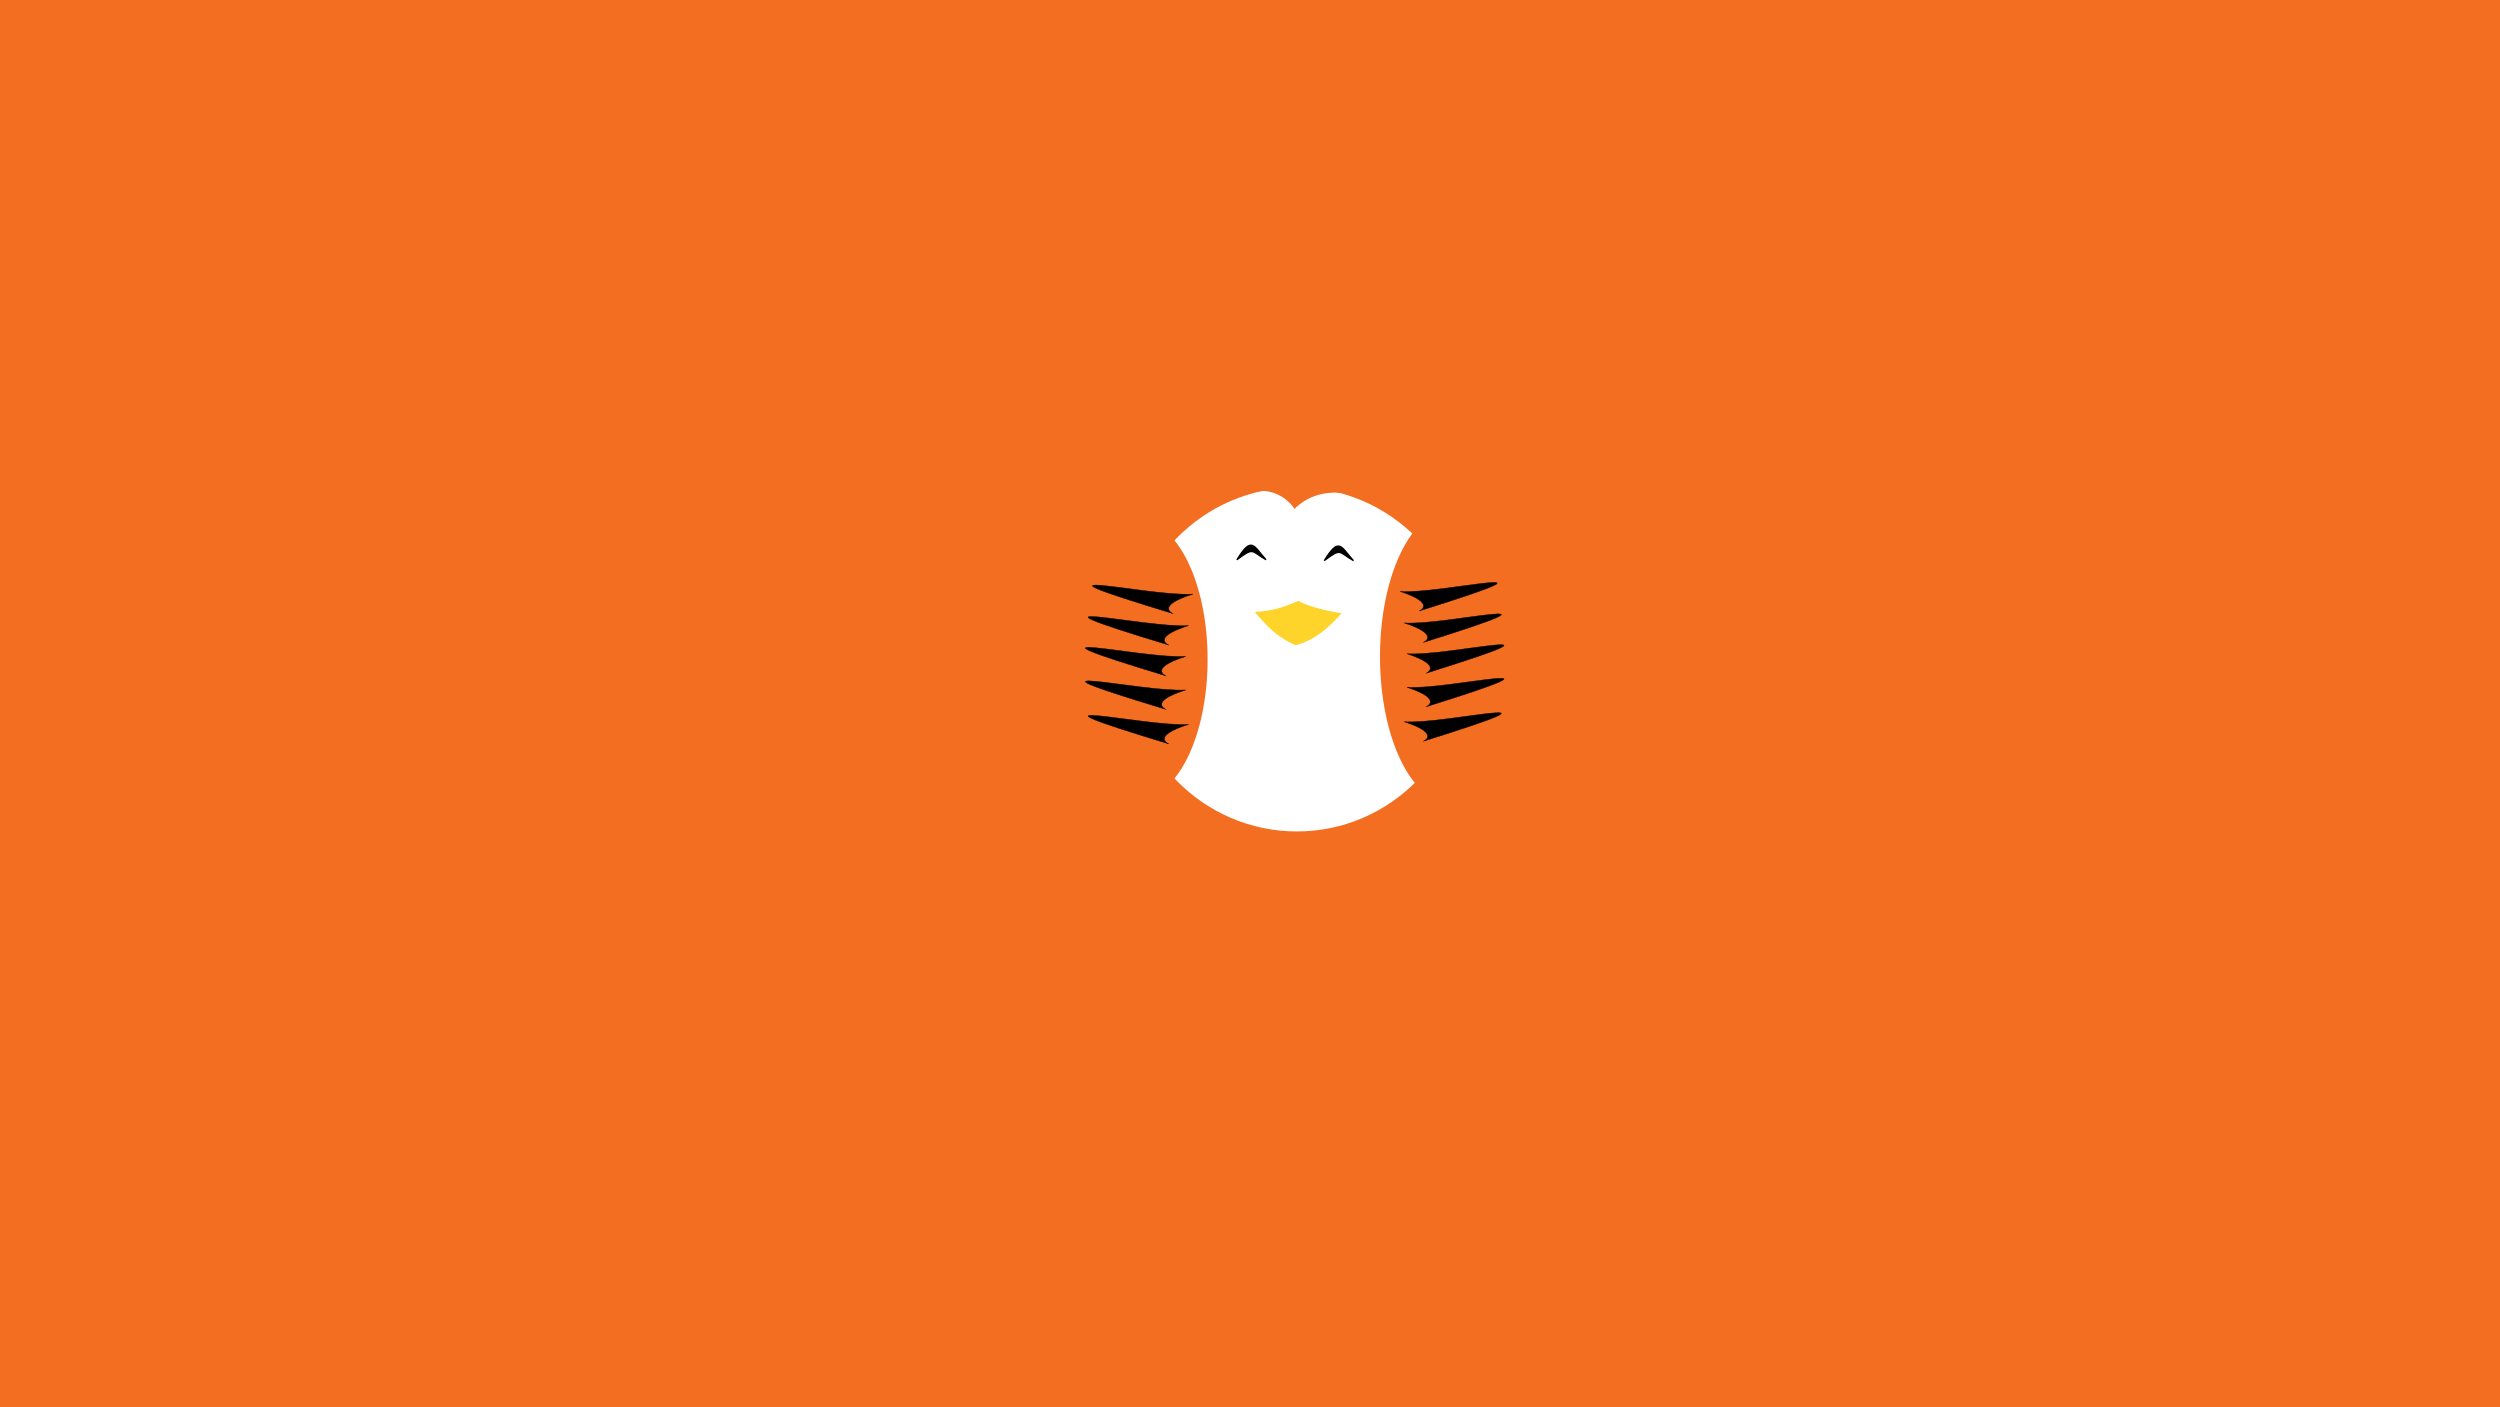
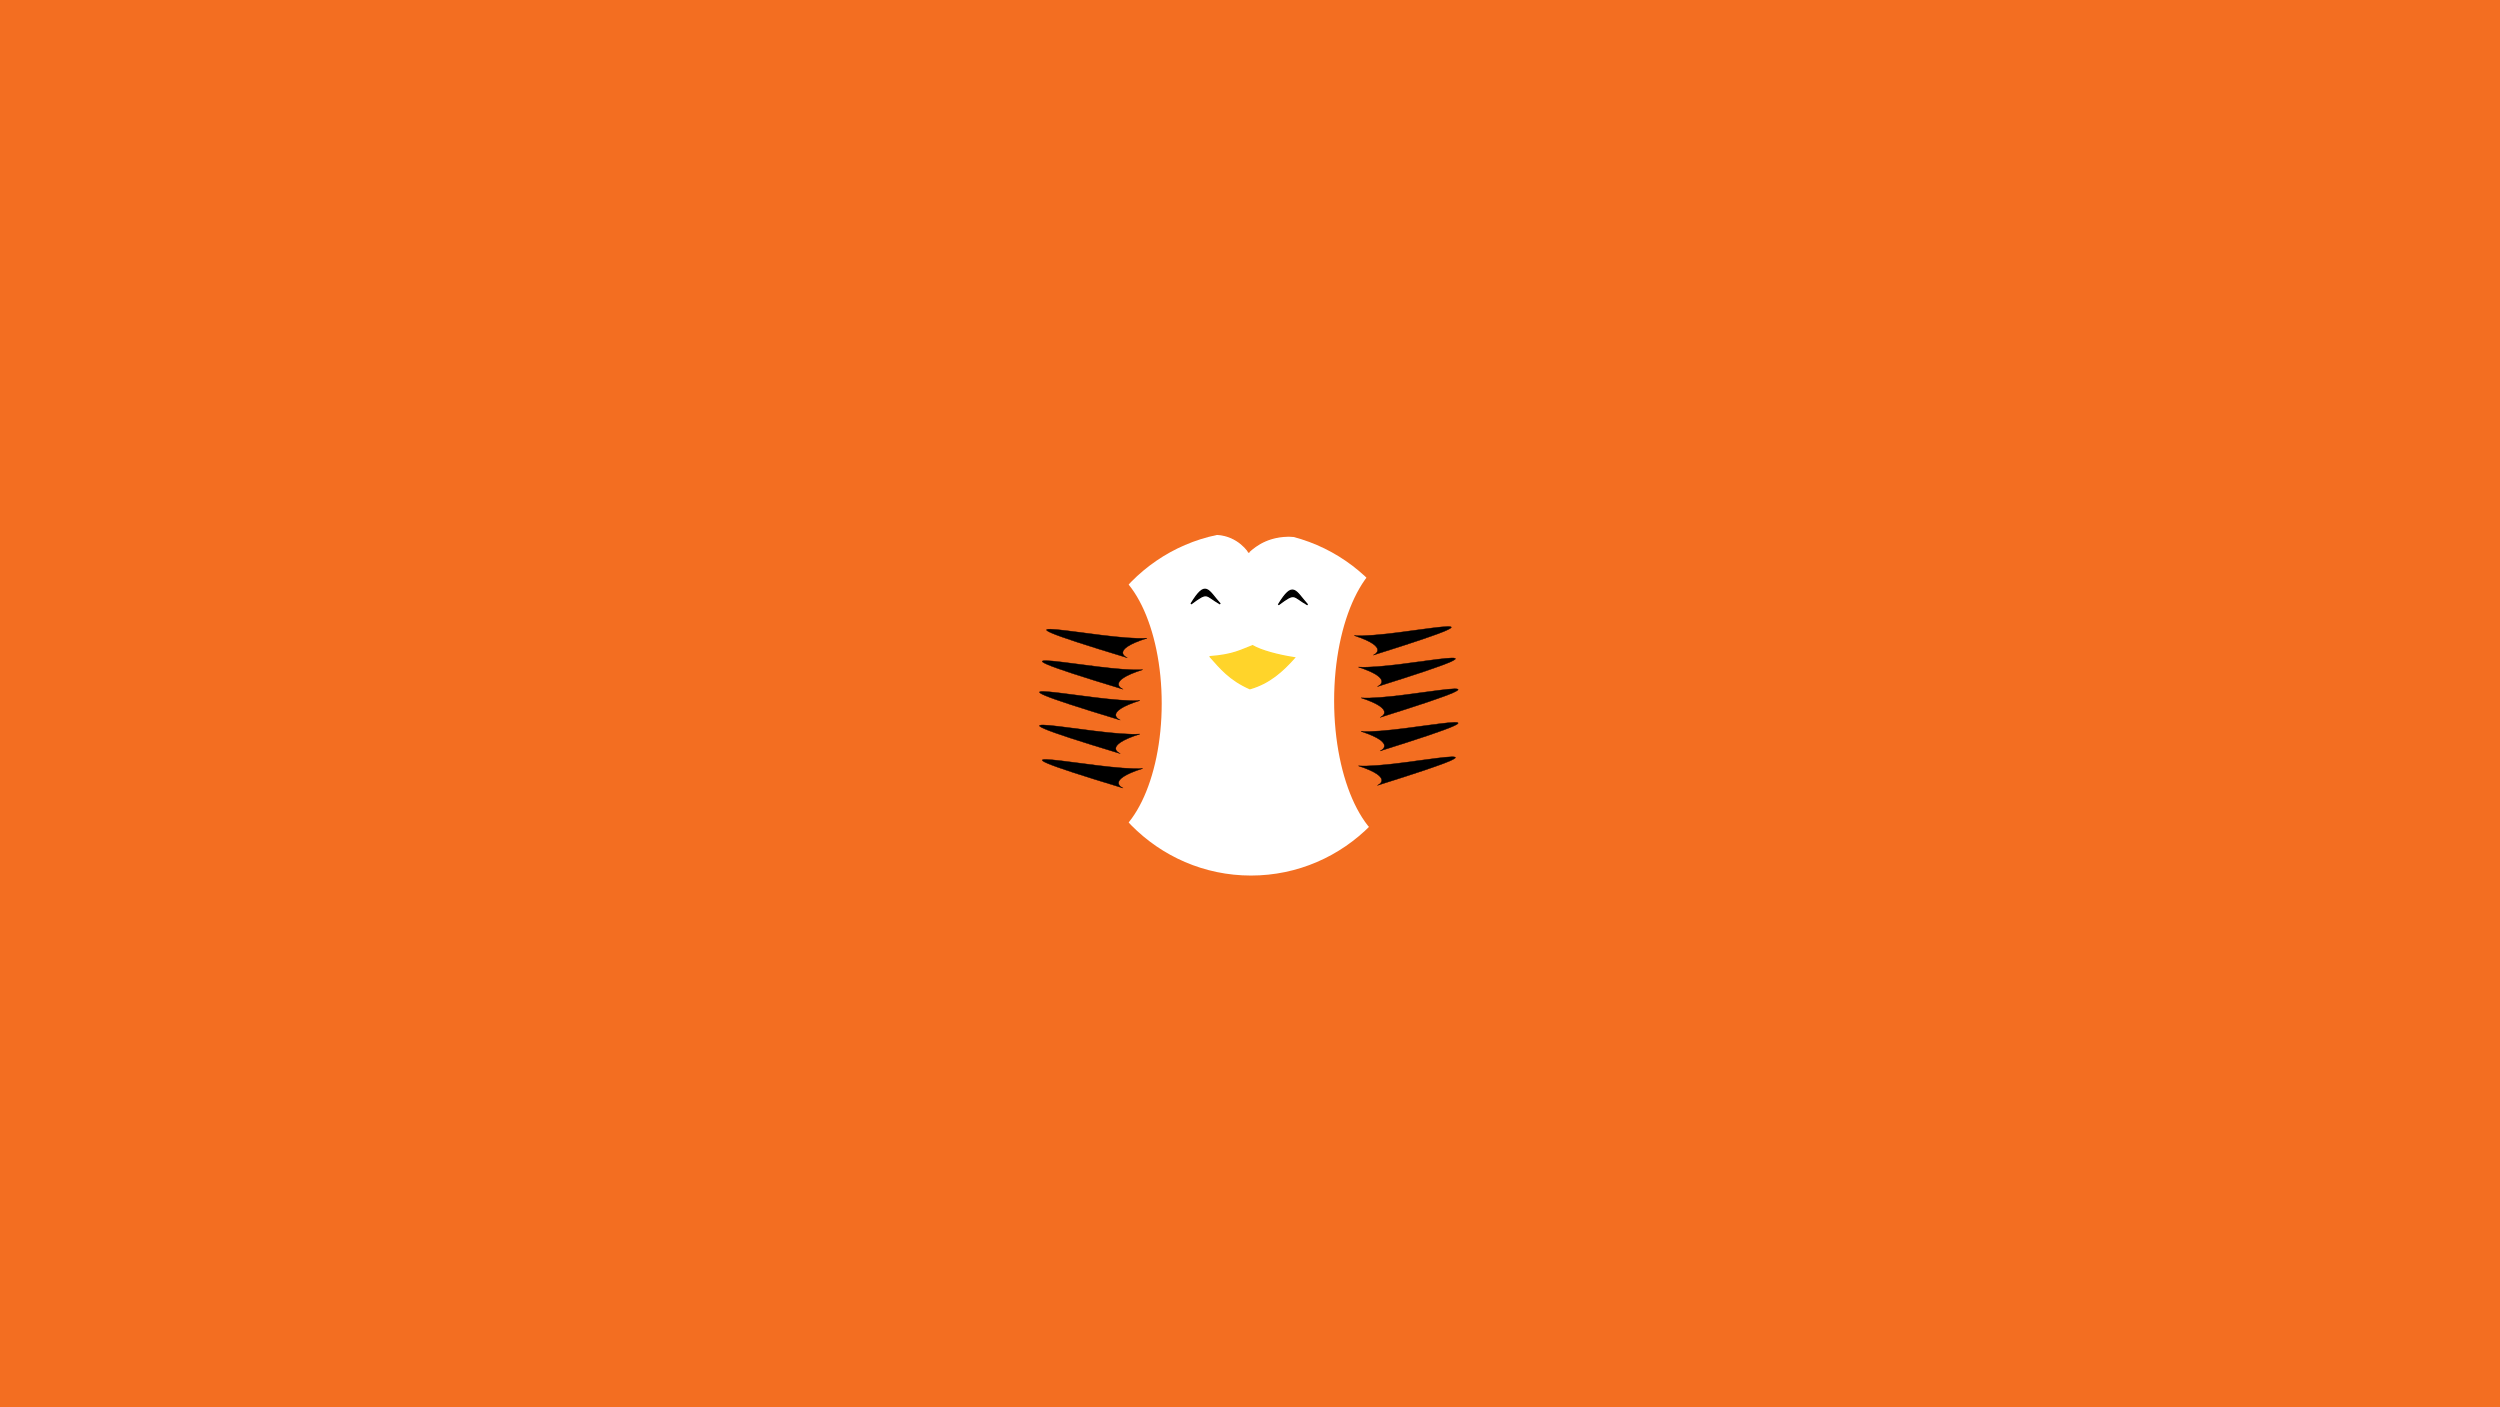
<svg xmlns="http://www.w3.org/2000/svg" width="1920" height="1080" viewBox="0 0 508 285.75" version="1.1" id="svg134">
  <defs id="defs128" />
  <g id="layer1" transform="translate(0,-11.24998)" style="display:inline">
-     <rect id="rect281" width="509.273" height="287.552" x="0" y="10.819" style="stroke-width:0.265;fill:#f36e21;fill-opacity:1" />
+     <rect id="rect281" width="509.273" height="287.552" x="0" y="10.819" style="fill:#f36e21;fill-opacity:1;stroke-width:0.265" />
  </g>
  <g id="layer2" style="display:inline">
-     <ellipse style="display:inline;opacity:1;fill:#f36e21;fill-opacity:1;stroke:#f36e21;stroke-width:0.513;stroke-miterlimit:4;stroke-dasharray:none;stroke-opacity:1" id="path3336" cx="263.323" cy="133.912" rx="46.815" ry="47.478" />
-     <ellipse style="display:inline;opacity:1;fill:#ffffff;fill-opacity:1;stroke:#f36e21;stroke-width:0.491;stroke-miterlimit:4;stroke-dasharray:none;stroke-opacity:1" id="path3370" cx="263.52" cy="133.992" rx="34.673" ry="35.202" />
-     <path style="display:inline;fill:#f36e21;fill-opacity:1;fill-rule:evenodd;stroke:#f36e21;stroke-width:0.279px;stroke-linecap:butt;stroke-linejoin:miter;stroke-opacity:1" d="m 264.23,98.053 c -3.537,0.035 -6.235,1.149 -9.43,1.623 5.021,-0.709 7.786,2.743 8.252,3.491 1.436,-1.287 4.363,-3.709 10.044,-3.121 -3.633,-1.536 -6.446,-2.017 -8.866,-1.993 z m -1.178,5.114 c -0.009,0.008 -0.021,0.018 -0.029,0.025 0.125,0.178 0.133,0.141 0.029,-0.025 z" id="path3372" />
-     <path style="display:inline;fill:#000000;stroke:#000000;stroke-width:0.265px;stroke-linecap:butt;stroke-linejoin:miter;stroke-opacity:1" d="m 269.095,113.92 c 3.023,-4.947 3.383,-2.82 5.921,0 -3.069,-1.741 -2.362,-2.668 -5.921,0 z" id="path3739" />
-     <path style="display:inline;fill:#000000;stroke:#000000;stroke-width:0.265px;stroke-linecap:butt;stroke-linejoin:miter;stroke-opacity:1" d="m 251.34,113.745 c 3.023,-4.947 3.383,-2.82 5.921,0 -3.068,-1.741 -2.362,-2.668 -5.921,0 z" id="path3739-3" />
-     <path style="opacity:1;fill:#ffd42a;fill-rule:evenodd;stroke:#ffd42a;stroke-width:0.282;stroke-opacity:1" d="m 255.231,124.479 c 4.77,-0.363 6.322,-1.369 8.616,-2.227 1.708,1.014 5.228,1.951 8.496,2.446 -2.41,2.695 -5.068,5.142 -9.039,6.276 -4.114,-1.809 -5.991,-4.177 -8.073,-6.494 z" id="path3489" />
-     <ellipse ry="29.429" rx="14.061" cy="133.426" cx="294.771" id="ellipse4451" style="display:inline;opacity:1;fill:#f36e21;fill-opacity:1;stroke:#f36e21;stroke-width:0.587;stroke-miterlimit:4;stroke-dasharray:none;stroke-opacity:1" />
-     <ellipse ry="27.947" rx="13.674" cy="133.994" cx="231.427" id="ellipse4451-3" style="display:inline;opacity:1;fill:#f36e21;fill-opacity:1;stroke:#f36e21;stroke-width:0.564;stroke-miterlimit:4;stroke-dasharray:none;stroke-opacity:1" />
-     <path id="path4467-6" d="m 242.397,120.719 c -7.797,2.479 -3.993,3.982 -3.993,3.982 -34.952,-10.585 -4.576,-3.375 3.993,-3.982 z" style="display:inline;fill:#000000;fill-rule:evenodd;stroke:#000000;stroke-width:0.08px;stroke-linecap:butt;stroke-linejoin:miter;stroke-opacity:1" />
-     <path id="path4469-7" d="m 240.965,140.191 c -7.797,2.479 -3.993,3.982 -3.993,3.982 -34.952,-10.585 -4.576,-3.375 3.993,-3.982 z" style="display:inline;fill:#000000;fill-rule:evenodd;stroke:#000000;stroke-width:0.08px;stroke-linecap:butt;stroke-linejoin:miter;stroke-opacity:1" />
-     <path id="path4471-5" d="m 240.965,133.375 c -7.797,2.479 -3.993,3.982 -3.993,3.982 -34.952,-10.585 -4.576,-3.375 3.993,-3.982 z" style="display:inline;fill:#000000;fill-rule:evenodd;stroke:#000000;stroke-width:0.08px;stroke-linecap:butt;stroke-linejoin:miter;stroke-opacity:1" />
-     <path id="path4473-3" d="m 241.53,127.112 c -7.797,2.479 -3.993,3.982 -3.993,3.982 -34.952,-10.585 -4.576,-3.375 3.993,-3.982 z" style="display:inline;fill:#000000;fill-rule:evenodd;stroke:#000000;stroke-width:0.08px;stroke-linecap:butt;stroke-linejoin:miter;stroke-opacity:1" />
-     <path id="path4475-5" d="m 241.53,147.19 c -7.797,2.479 -3.993,3.982 -3.993,3.982 -34.952,-10.585 -4.576,-3.375 3.993,-3.982 z" style="display:inline;fill:#000000;fill-rule:evenodd;stroke:#000000;stroke-width:0.08px;stroke-linecap:butt;stroke-linejoin:miter;stroke-opacity:1" />
-     <path id="path4467" d="m 284.496,120.182 c 7.536,2.479 3.859,3.982 3.859,3.982 33.782,-10.585 4.423,-3.375 -3.859,-3.982 z" style="display:inline;fill:#000000;fill-rule:evenodd;stroke:#000000;stroke-width:0.079px;stroke-linecap:butt;stroke-linejoin:miter;stroke-opacity:1" />
-     <path id="path4469" d="m 285.88,139.654 c 7.536,2.479 3.859,3.982 3.859,3.982 33.782,-10.585 4.423,-3.375 -3.859,-3.982 z" style="display:inline;fill:#000000;fill-rule:evenodd;stroke:#000000;stroke-width:0.079px;stroke-linecap:butt;stroke-linejoin:miter;stroke-opacity:1" />
-     <path id="path4471" d="m 285.88,132.838 c 7.536,2.479 3.859,3.982 3.859,3.982 33.782,-10.585 4.423,-3.375 -3.859,-3.982 z" style="display:inline;fill:#000000;fill-rule:evenodd;stroke:#000000;stroke-width:0.079px;stroke-linecap:butt;stroke-linejoin:miter;stroke-opacity:1" />
-     <path id="path4473" d="m 285.333,126.576 c 7.536,2.479 3.859,3.982 3.859,3.982 33.782,-10.585 4.423,-3.375 -3.859,-3.982 z" style="display:inline;fill:#000000;fill-rule:evenodd;stroke:#000000;stroke-width:0.079px;stroke-linecap:butt;stroke-linejoin:miter;stroke-opacity:1" />
-     <path id="path4475" d="m 285.333,146.654 c 7.536,2.479 3.859,3.982 3.859,3.982 33.782,-10.585 4.423,-3.375 -3.859,-3.982 z" style="display:inline;fill:#000000;fill-rule:evenodd;stroke:#000000;stroke-width:0.079px;stroke-linecap:butt;stroke-linejoin:miter;stroke-opacity:1" />
+     <ellipse style="display:inline;opacity:1;fill:#f36e21;fill-opacity:1;stroke:#f36e21;stroke-width:0.513;stroke-miterlimit:4;stroke-dasharray:none;stroke-opacity:1" id="path3336" cx="254" cy="142.875" rx="46.815" ry="47.478" />
+     <ellipse style="display:inline;opacity:1;fill:#ffffff;fill-opacity:1;stroke:#f36e21;stroke-width:0.491;stroke-miterlimit:4;stroke-dasharray:none;stroke-opacity:1" id="path3370" cx="254.197" cy="142.955" rx="34.673" ry="35.202" />
+     <path style="display:inline;fill:#f36e21;fill-opacity:1;fill-rule:evenodd;stroke:#f36e21;stroke-width:0.279px;stroke-linecap:butt;stroke-linejoin:miter;stroke-opacity:1" d="m 254.908,107.017 c -3.537,0.035 -6.235,1.149 -9.43,1.623 5.021,-0.709 7.786,2.743 8.252,3.491 1.436,-1.287 4.363,-3.709 10.044,-3.121 -3.633,-1.536 -6.446,-2.017 -8.866,-1.993 z m -1.178,5.114 c -0.009,0.008 -0.021,0.018 -0.029,0.025 0.125,0.178 0.133,0.141 0.029,-0.025 z" id="path3372" />
+     <path style="display:inline;fill:#000000;stroke:#000000;stroke-width:0.265px;stroke-linecap:butt;stroke-linejoin:miter;stroke-opacity:1" d="m 259.773,122.884 c 3.023,-4.947 3.383,-2.82 5.921,0 -3.069,-1.741 -2.362,-2.668 -5.921,0 z" id="path3739" />
+     <path style="display:inline;fill:#000000;stroke:#000000;stroke-width:0.265px;stroke-linecap:butt;stroke-linejoin:miter;stroke-opacity:1" d="m 242.018,122.709 c 3.023,-4.947 3.383,-2.82 5.921,0 -3.068,-1.741 -2.362,-2.668 -5.921,0 z" id="path3739-3" />
+     <path style="opacity:1;fill:#ffd42a;fill-rule:evenodd;stroke:#ffd42a;stroke-width:0.282;stroke-opacity:1" d="m 245.908,133.443 c 4.77,-0.363 6.322,-1.369 8.616,-2.227 1.708,1.014 5.228,1.951 8.496,2.446 -2.41,2.695 -5.068,5.142 -9.039,6.276 -4.114,-1.809 -5.991,-4.177 -8.073,-6.494 z" id="path3489" />
+     <ellipse ry="29.429" rx="14.061" cy="142.389" cx="285.449" id="ellipse4451" style="display:inline;opacity:1;fill:#f36e21;fill-opacity:1;stroke:#f36e21;stroke-width:0.587;stroke-miterlimit:4;stroke-dasharray:none;stroke-opacity:1" />
+     <ellipse ry="27.947" rx="13.674" cy="142.958" cx="222.104" id="ellipse4451-3" style="display:inline;opacity:1;fill:#f36e21;fill-opacity:1;stroke:#f36e21;stroke-width:0.564;stroke-miterlimit:4;stroke-dasharray:none;stroke-opacity:1" />
+     <path id="path4467-6" d="m 233.074,129.682 c -7.797,2.479 -3.993,3.982 -3.993,3.982 -34.952,-10.585 -4.576,-3.375 3.993,-3.982 z" style="display:inline;fill:#000000;fill-rule:evenodd;stroke:#000000;stroke-width:0.08px;stroke-linecap:butt;stroke-linejoin:miter;stroke-opacity:1" />
+     <path id="path4469-7" d="m 231.642,149.154 c -7.797,2.479 -3.993,3.982 -3.993,3.982 -34.952,-10.585 -4.576,-3.375 3.993,-3.982 z" style="display:inline;fill:#000000;fill-rule:evenodd;stroke:#000000;stroke-width:0.08px;stroke-linecap:butt;stroke-linejoin:miter;stroke-opacity:1" />
+     <path id="path4471-5" d="m 231.642,142.339 c -7.797,2.479 -3.993,3.982 -3.993,3.982 -34.952,-10.585 -4.576,-3.375 3.993,-3.982 z" style="display:inline;fill:#000000;fill-rule:evenodd;stroke:#000000;stroke-width:0.08px;stroke-linecap:butt;stroke-linejoin:miter;stroke-opacity:1" />
+     <path id="path4473-3" d="m 232.208,136.076 c -7.797,2.479 -3.993,3.982 -3.993,3.982 -34.952,-10.585 -4.576,-3.375 3.993,-3.982 z" style="display:inline;fill:#000000;fill-rule:evenodd;stroke:#000000;stroke-width:0.08px;stroke-linecap:butt;stroke-linejoin:miter;stroke-opacity:1" />
+     <path id="path4475-5" d="m 232.208,156.154 c -7.797,2.479 -3.993,3.982 -3.993,3.982 -34.952,-10.585 -4.576,-3.375 3.993,-3.982 z" style="display:inline;fill:#000000;fill-rule:evenodd;stroke:#000000;stroke-width:0.08px;stroke-linecap:butt;stroke-linejoin:miter;stroke-opacity:1" />
+     <path id="path4467" d="m 275.173,129.146 c 7.536,2.479 3.859,3.982 3.859,3.982 33.782,-10.585 4.423,-3.375 -3.859,-3.982 z" style="display:inline;fill:#000000;fill-rule:evenodd;stroke:#000000;stroke-width:0.079px;stroke-linecap:butt;stroke-linejoin:miter;stroke-opacity:1" />
+     <path id="path4469" d="m 276.557,148.617 c 7.536,2.479 3.859,3.982 3.859,3.982 33.782,-10.585 4.423,-3.375 -3.859,-3.982 z" style="display:inline;fill:#000000;fill-rule:evenodd;stroke:#000000;stroke-width:0.079px;stroke-linecap:butt;stroke-linejoin:miter;stroke-opacity:1" />
+     <path id="path4471" d="m 276.557,141.802 c 7.536,2.479 3.859,3.982 3.859,3.982 33.782,-10.585 4.423,-3.375 -3.859,-3.982 z" style="display:inline;fill:#000000;fill-rule:evenodd;stroke:#000000;stroke-width:0.079px;stroke-linecap:butt;stroke-linejoin:miter;stroke-opacity:1" />
+     <path id="path4473" d="m 276.01,135.539 c 7.536,2.479 3.859,3.982 3.859,3.982 33.782,-10.585 4.423,-3.375 -3.859,-3.982 z" style="display:inline;fill:#000000;fill-rule:evenodd;stroke:#000000;stroke-width:0.079px;stroke-linecap:butt;stroke-linejoin:miter;stroke-opacity:1" />
+     <path id="path4475" d="m 276.01,155.617 c 7.536,2.479 3.859,3.982 3.859,3.982 33.782,-10.585 4.423,-3.375 -3.859,-3.982 z" style="display:inline;fill:#000000;fill-rule:evenodd;stroke:#000000;stroke-width:0.079px;stroke-linecap:butt;stroke-linejoin:miter;stroke-opacity:1" />
  </g>
</svg>
